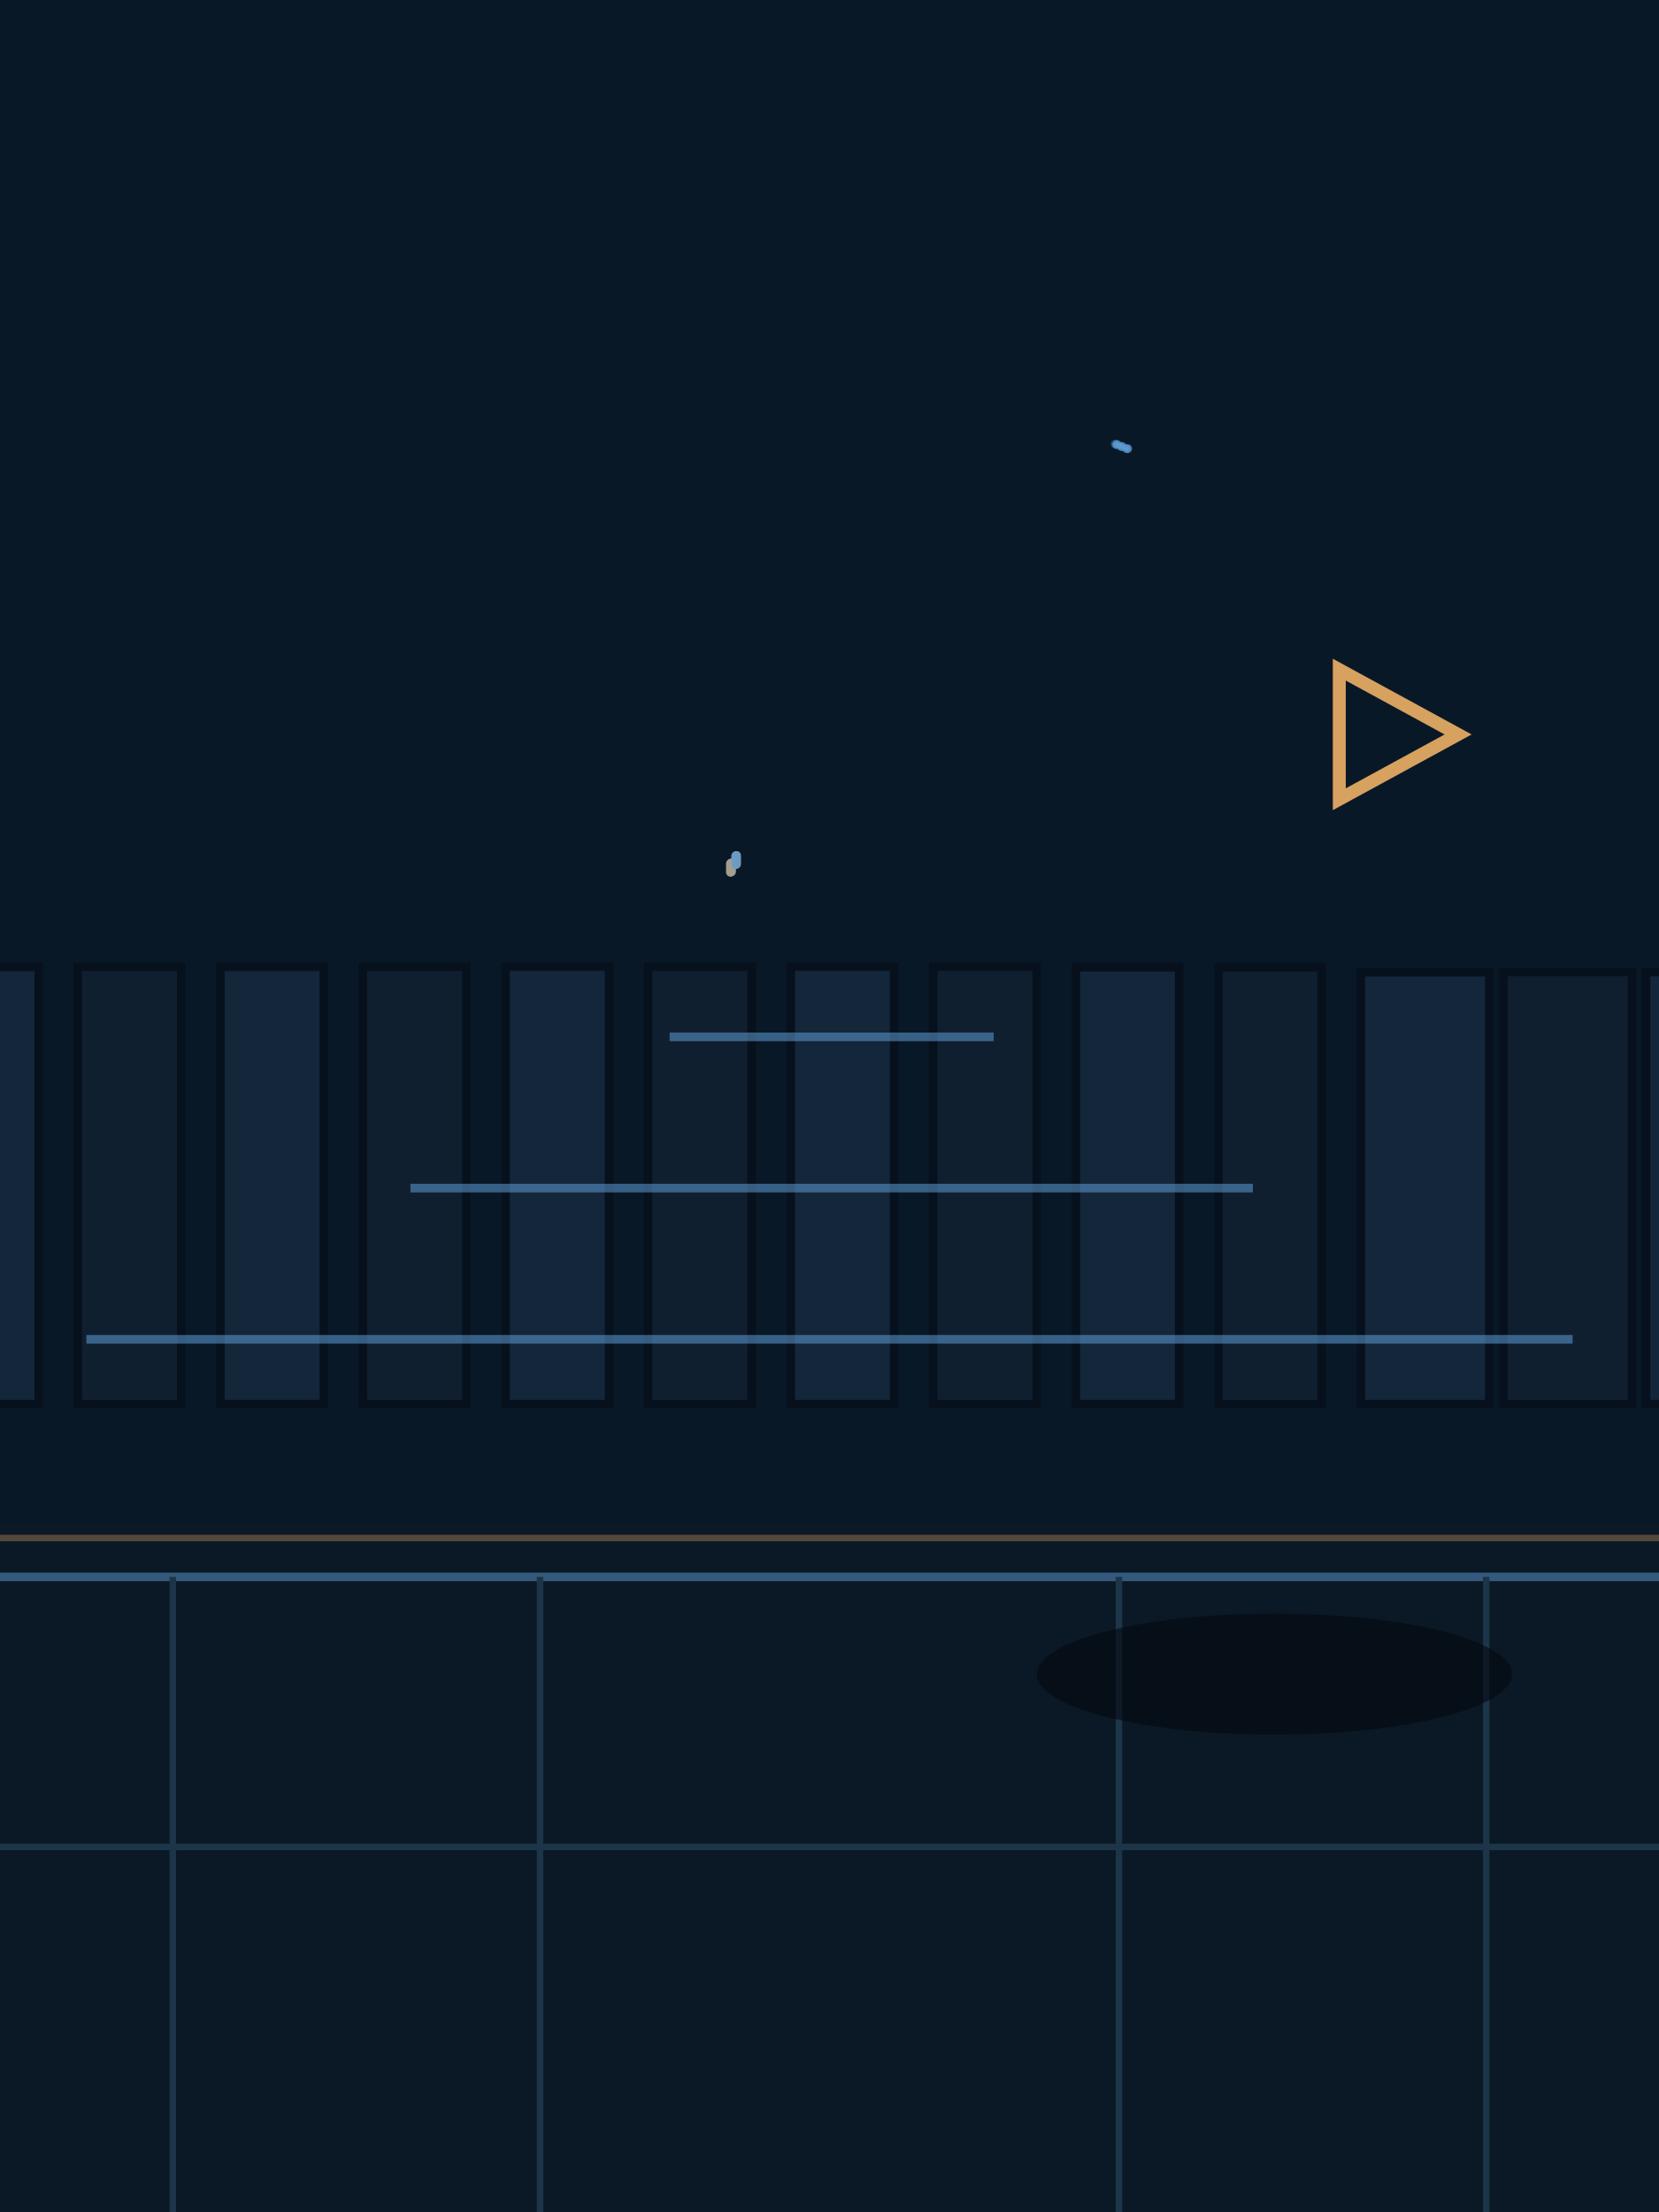
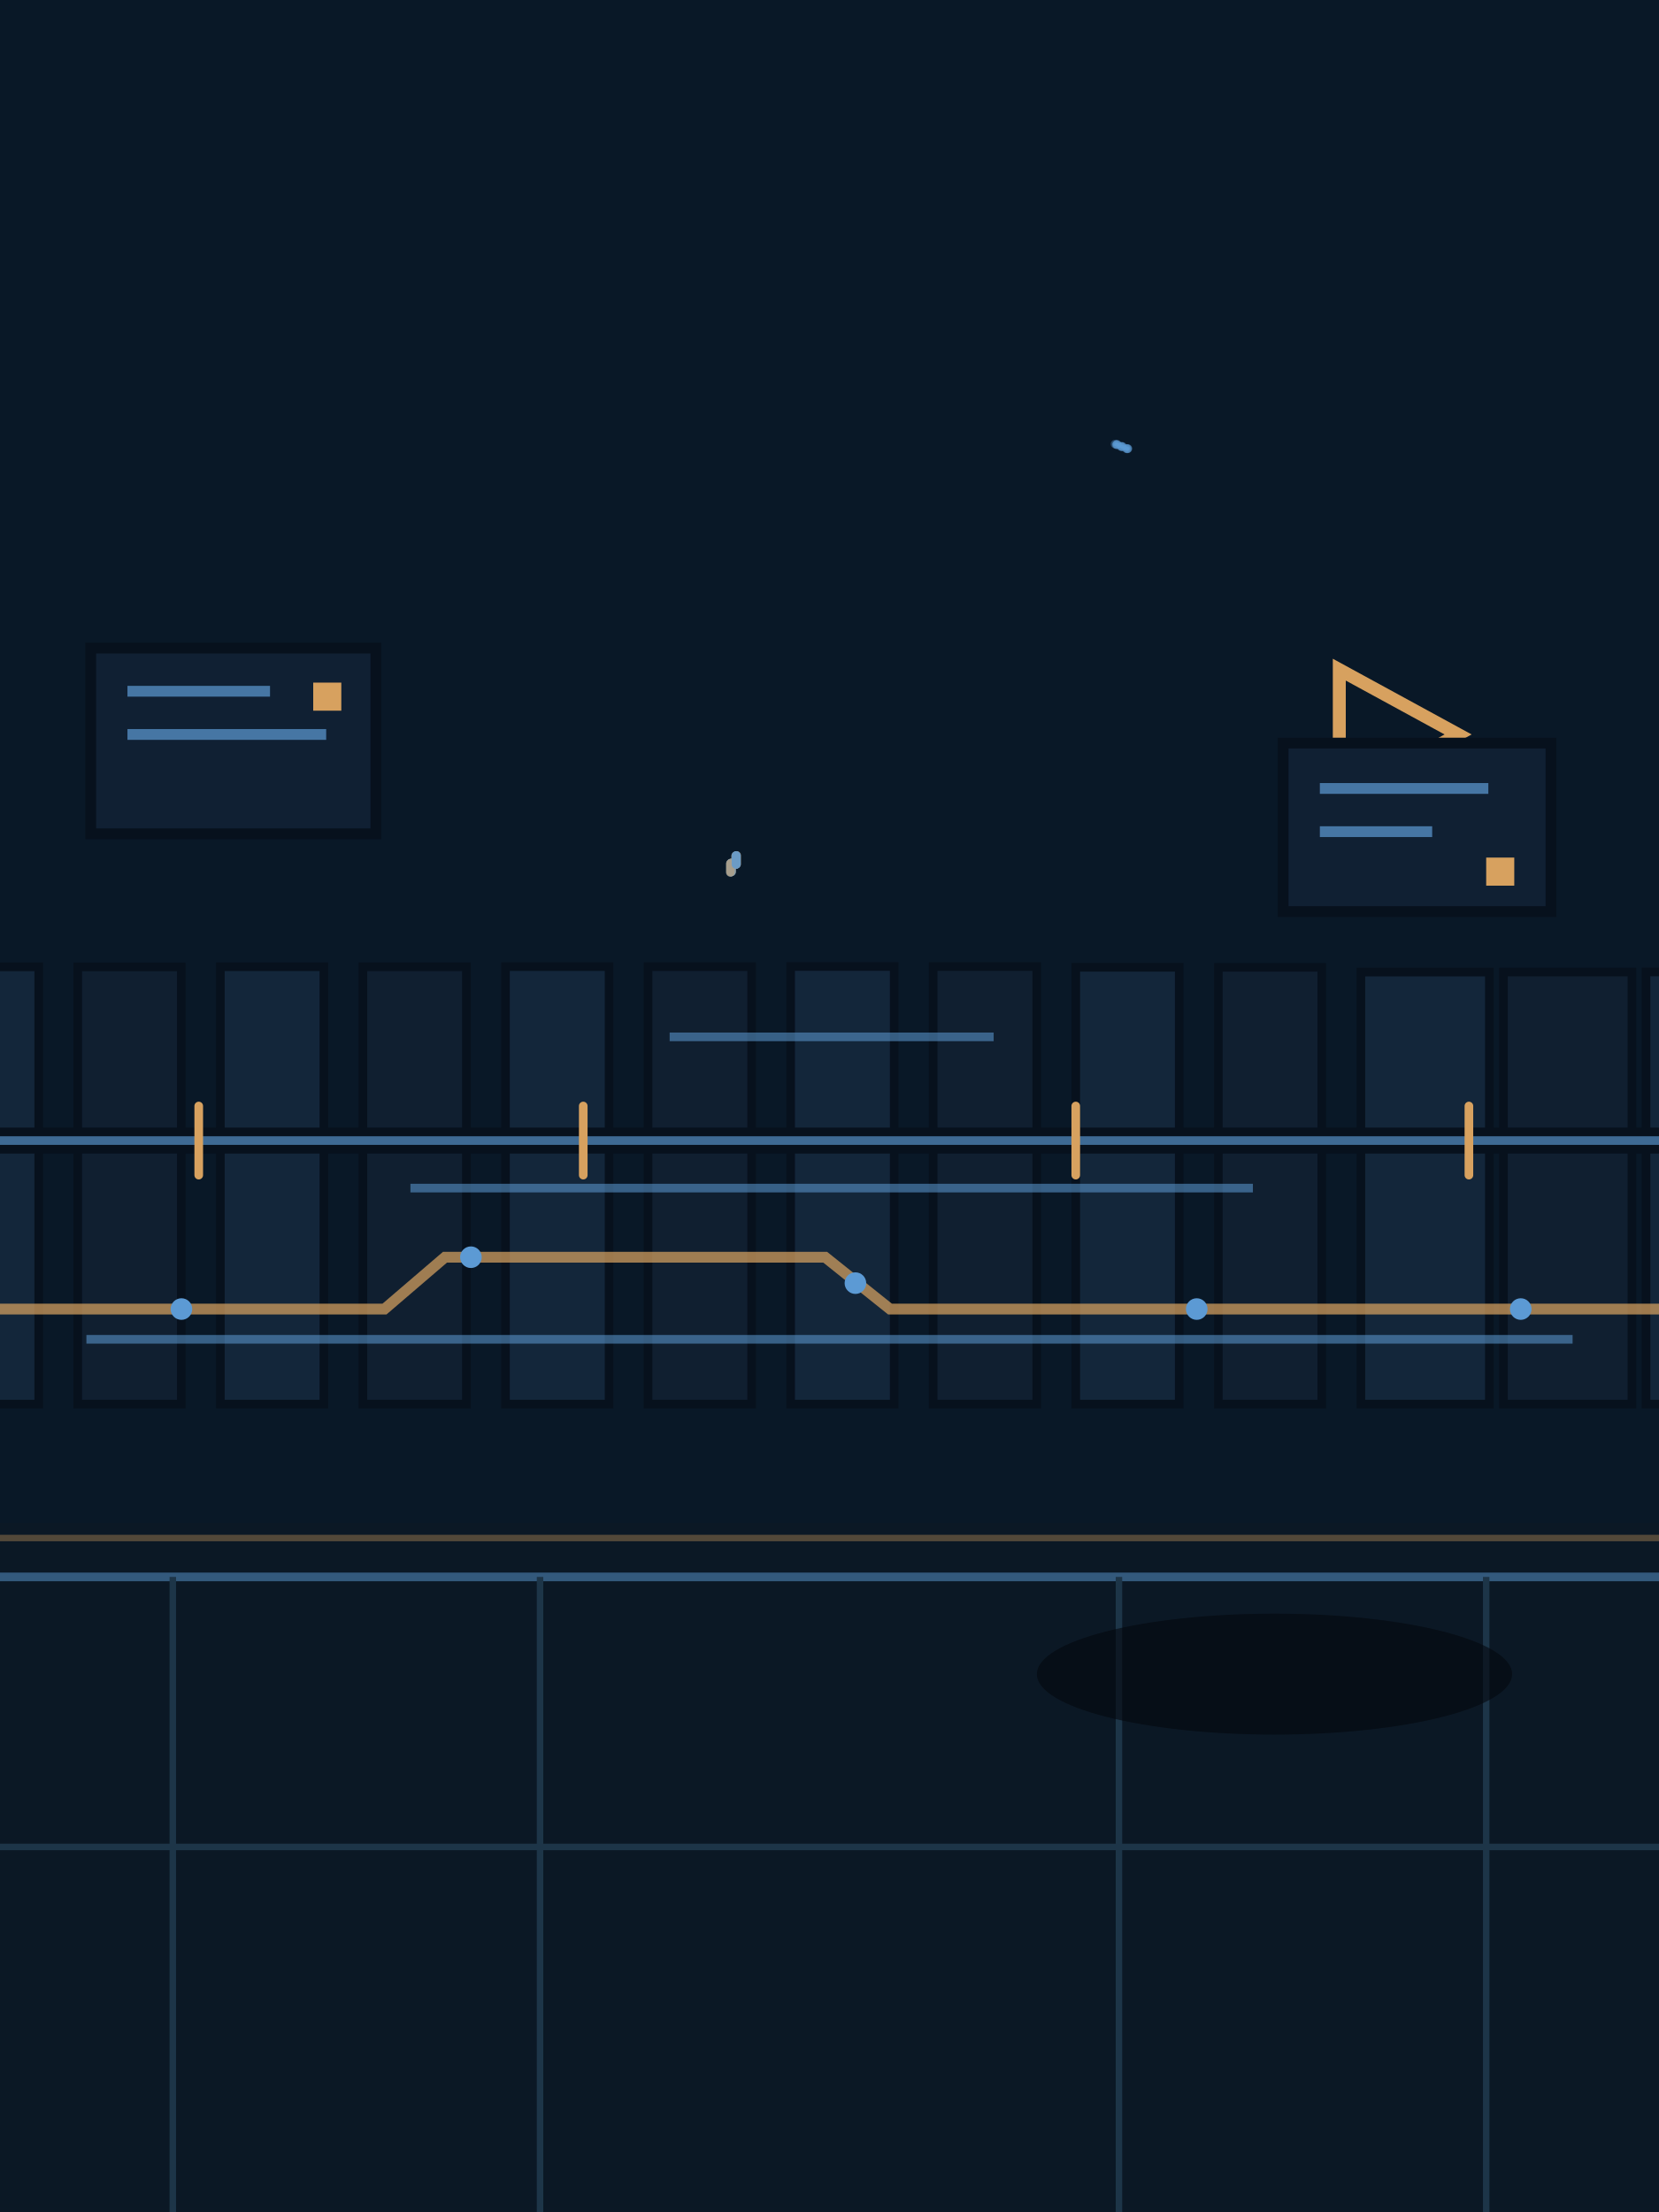
<svg xmlns="http://www.w3.org/2000/svg" width="768" height="1024" viewBox="0 0 768 1024">
  <rect width="768" height="1024" fill="#2d2b2c" />
  <rect width="768" height="740" fill="#091827" />
  <circle cx="521.779" cy="207.78" r="1" fill="#5c9ad4" opacity=".35" />
  <circle cx="521.856" cy="207.81" r="2" fill="#5c9ad4" opacity=".35" />
  <circle cx="521.626" cy="207.72" r="1" fill="#5c9ad4" opacity=".35" />
  <circle cx="521.702" cy="207.75" r="2" fill="#5c9ad4" opacity=".35" />
  <circle cx="522.086" cy="207.66" r="1" fill="#5c9ad4" opacity=".35" />
  <circle cx="522.163" cy="207.69" r="2" fill="#5c9ad4" opacity=".35" />
  <circle cx="521.933" cy="207.6" r="1" fill="#5c9ad4" opacity=".35" />
  <circle cx="522.01" cy="207.63" r="2" fill="#5c9ad4" opacity=".35" />
  <circle cx="521.165" cy="207.54" r="1" fill="#5c9ad4" opacity=".35" />
  <circle cx="521.242" cy="207.57" r="2" fill="#5c9ad4" opacity=".35" />
  <circle cx="519.398" cy="206.85" r="1" fill="#5c9ad4" opacity=".35" />
  <circle cx="519.322" cy="206.82" r="2" fill="#5c9ad4" opacity=".35" />
  <circle cx="519.245" cy="206.79" r="1" fill="#5c9ad4" opacity=".35" />
  <circle cx="519.168" cy="206.76" r="2" fill="#5c9ad4" opacity=".35" />
  <circle cx="519.706" cy="206.73" r="1" fill="#5c9ad4" opacity=".35" />
  <circle cx="519.629" cy="206.7" r="2" fill="#5c9ad4" opacity=".35" />
  <circle cx="519.552" cy="206.67" r="1" fill="#5c9ad4" opacity=".35" />
  <circle cx="519.475" cy="206.64" r="2" fill="#5c9ad4" opacity=".35" />
  <circle cx="518.784" cy="206.61" r="1" fill="#5c9ad4" opacity=".35" />
  <circle cx="518.707" cy="206.58" r="2" fill="#5c9ad4" opacity=".35" />
  <circle cx="516.71" cy="205.8" r="1" fill="#5c9ad4" opacity=".35" />
  <circle cx="516.787" cy="205.83" r="2" fill="#5c9ad4" opacity=".35" />
  <circle cx="516.864" cy="205.86" r="1" fill="#5c9ad4" opacity=".35" />
  <circle cx="516.941" cy="205.89" r="2" fill="#5c9ad4" opacity=".35" />
  <circle cx="517.018" cy="205.68" r="1" fill="#5c9ad4" opacity=".35" />
  <circle cx="517.094" cy="205.71" r="2" fill="#5c9ad4" opacity=".35" />
  <circle cx="517.171" cy="205.74" r="1" fill="#5c9ad4" opacity=".35" />
  <circle cx="517.248" cy="205.77" r="2" fill="#5c9ad4" opacity=".35" />
  <circle cx="516.096" cy="205.56" r="1" fill="#5c9ad4" opacity=".35" />
  <circle cx="516.173" cy="205.59" r="2" fill="#5c9ad4" opacity=".35" />
  <path d="M-30 650V447.575L-30,447.575 17.941,447.575V650Z" fill="#13263a" stroke="#07111d" stroke-width="4" />
  <path d="M36 650V447.6L36,447.6 83.935,447.6V650Z" fill="#101f30" stroke="#07111d" stroke-width="4" />
  <path d="M102 650V447.525L102,447.525 149.93,447.525V650Z" fill="#13263a" stroke="#07111d" stroke-width="4" />
  <path d="M168 650V447.55L168,447.55 215.924,447.55V650Z" fill="#101f30" stroke="#07111d" stroke-width="4" />
  <path d="M234 650V447.475L234,447.475 281.962,447.475V650Z" fill="#13263a" stroke="#07111d" stroke-width="4" />
  <path d="M300 650V447.5L300,447.5 347.957,447.5V650Z" fill="#101f30" stroke="#07111d" stroke-width="4" />
  <path d="M366 650V447.425L366,447.425 413.952,447.425V650Z" fill="#13263a" stroke="#07111d" stroke-width="4" />
  <path d="M432 650V447.45L432,447.45 479.946,447.45V650Z" fill="#101f30" stroke="#07111d" stroke-width="4" />
  <path d="M498 650V447.775L498,447.775 545.897,447.775V650Z" fill="#13263a" stroke="#07111d" stroke-width="4" />
  <path d="M564 650V447.8L564,447.8 611.891,447.8V650Z" fill="#101f30" stroke="#07111d" stroke-width="4" />
  <path d="M630 650V450L630,450 689.463,450V650Z" fill="#13263a" stroke="#07111d" stroke-width="4" />
  <path d="M696 650V449.975L696,449.975 755.468,449.975V650Z" fill="#101f30" stroke="#07111d" stroke-width="4" />
  <path d="M762 650V449.95L762,449.95 821.452,449.95V650Z" fill="#13263a" stroke="#07111d" stroke-width="4" />
  <rect x="336.656" y="397.564" width="4" height="8" rx="2" fill="#d7a15f" opacity=".55" />
  <rect x="336.728" y="397.528" width="4" height="8" rx="2" fill="#5c9ad4" opacity=".55" />
  <rect x="336.512" y="397.492" width="4" height="8" rx="2" fill="#5c9ad4" opacity=".55" />
  <rect x="336.584" y="397.456" width="4" height="8" rx="2" fill="#d7a15f" opacity=".55" />
  <rect x="336.368" y="397.708" width="4" height="8" rx="2" fill="#5c9ad4" opacity=".55" />
  <rect x="336.44" y="397.672" width="4" height="8" rx="2" fill="#5c9ad4" opacity=".55" />
  <rect x="336.224" y="397.636" width="4" height="8" rx="2" fill="#d7a15f" opacity=".55" />
  <rect x="336.296" y="397.6" width="4" height="8" rx="2" fill="#5c9ad4" opacity=".55" />
  <rect x="336.08" y="397.852" width="4" height="8" rx="2" fill="#5c9ad4" opacity=".55" />
  <rect x="336.152" y="397.816" width="4" height="8" rx="2" fill="#d7a15f" opacity=".55" />
  <rect x="338.888" y="394.072" width="4" height="8" rx="2" fill="#5c9ad4" opacity=".55" />
  <rect x="338.816" y="394.108" width="4" height="8" rx="2" fill="#5c9ad4" opacity=".55" />
  <rect x="339.032" y="394" width="4" height="8" rx="2" fill="#d7a15f" opacity=".55" />
  <rect x="338.96" y="394.036" width="4" height="8" rx="2" fill="#5c9ad4" opacity=".55" />
  <rect x="338.6" y="394.216" width="4" height="8" rx="2" fill="#5c9ad4" opacity=".55" />
  <rect x="338.528" y="394.252" width="4" height="8" rx="2" fill="#d7a15f" opacity=".55" />
  <rect x="338.744" y="394.144" width="4" height="8" rx="2" fill="#5c9ad4" opacity=".55" />
  <rect x="338.672" y="394.18" width="4" height="8" rx="2" fill="#5c9ad4" opacity=".55" />
  <path d="M40 620H728M190 550h390M310 480h150" stroke="#5c9ad4" stroke-width="4" opacity=".55" />
  <path d="M620 310l55 30-55 30z" fill="none" stroke="#d7a15f" stroke-width="6" />
+   <g id="apn-editorial-motifs">
+     <g id="billboard" fill="#102033" stroke="#07111d" stroke-width="5">
+       <path d="M42 300h132v86H42zM594 344h124v78H594z" />
+       <path d="M59 320h66M59 340h92M611 365h78M611 385h52" fill="none" stroke="#5c9ad4" stroke-width="5" opacity=".7" />
+       <path d="M145 316h13v13h-13zM688 397h13v13h-13z" fill="#d7a15f" stroke="none" />
+     </g>
+     <g id="signal-rail" fill="none" stroke-linecap="round">
+       <path d="M0 528H768" stroke="#07111d" stroke-width="12" />
+       <path d="M0 528H768" stroke="#5c9ad4" stroke-width="4" opacity=".65" />
+       <path d="M92 512v32M270 512v32M498 512v32M680 512v32" stroke="#d7a15f" stroke-width="4" />
+     </g>
+     <path id="patchline" d="M0 606h178l28-24h176l30 24h356" fill="none" stroke="#d7a15f" stroke-width="5" opacity=".72" />
+     <g id="archive-lights" fill="#5c9ad4">
+       <circle cx="84" cy="606" r="5" />
+       <circle cx="218" cy="582" r="5" />
+       <circle cx="396" cy="594" r="5" />
+       <circle cx="554" cy="606" r="5" />
+       <circle cx="704" cy="606" r="5" />
+     </g>
+   </g>
  <path d="M0 705H768V1024H0Z" fill="#0b1825" />
  <path d="M0 730H768" stroke="#5c9ad4" stroke-width="4" opacity=".5" />
  <path d="M0 855H768M80 730V1024M250 730V1024M518 730V1024M688 730V1024" stroke="#1d3548" stroke-width="3" />
  <ellipse cx="590" cy="775" rx="110" ry="28" fill="#03070d" opacity=".6" />
  <path d="M0 712H768" stroke="#d7a15f" stroke-width="3" opacity=".35" />
</svg>
